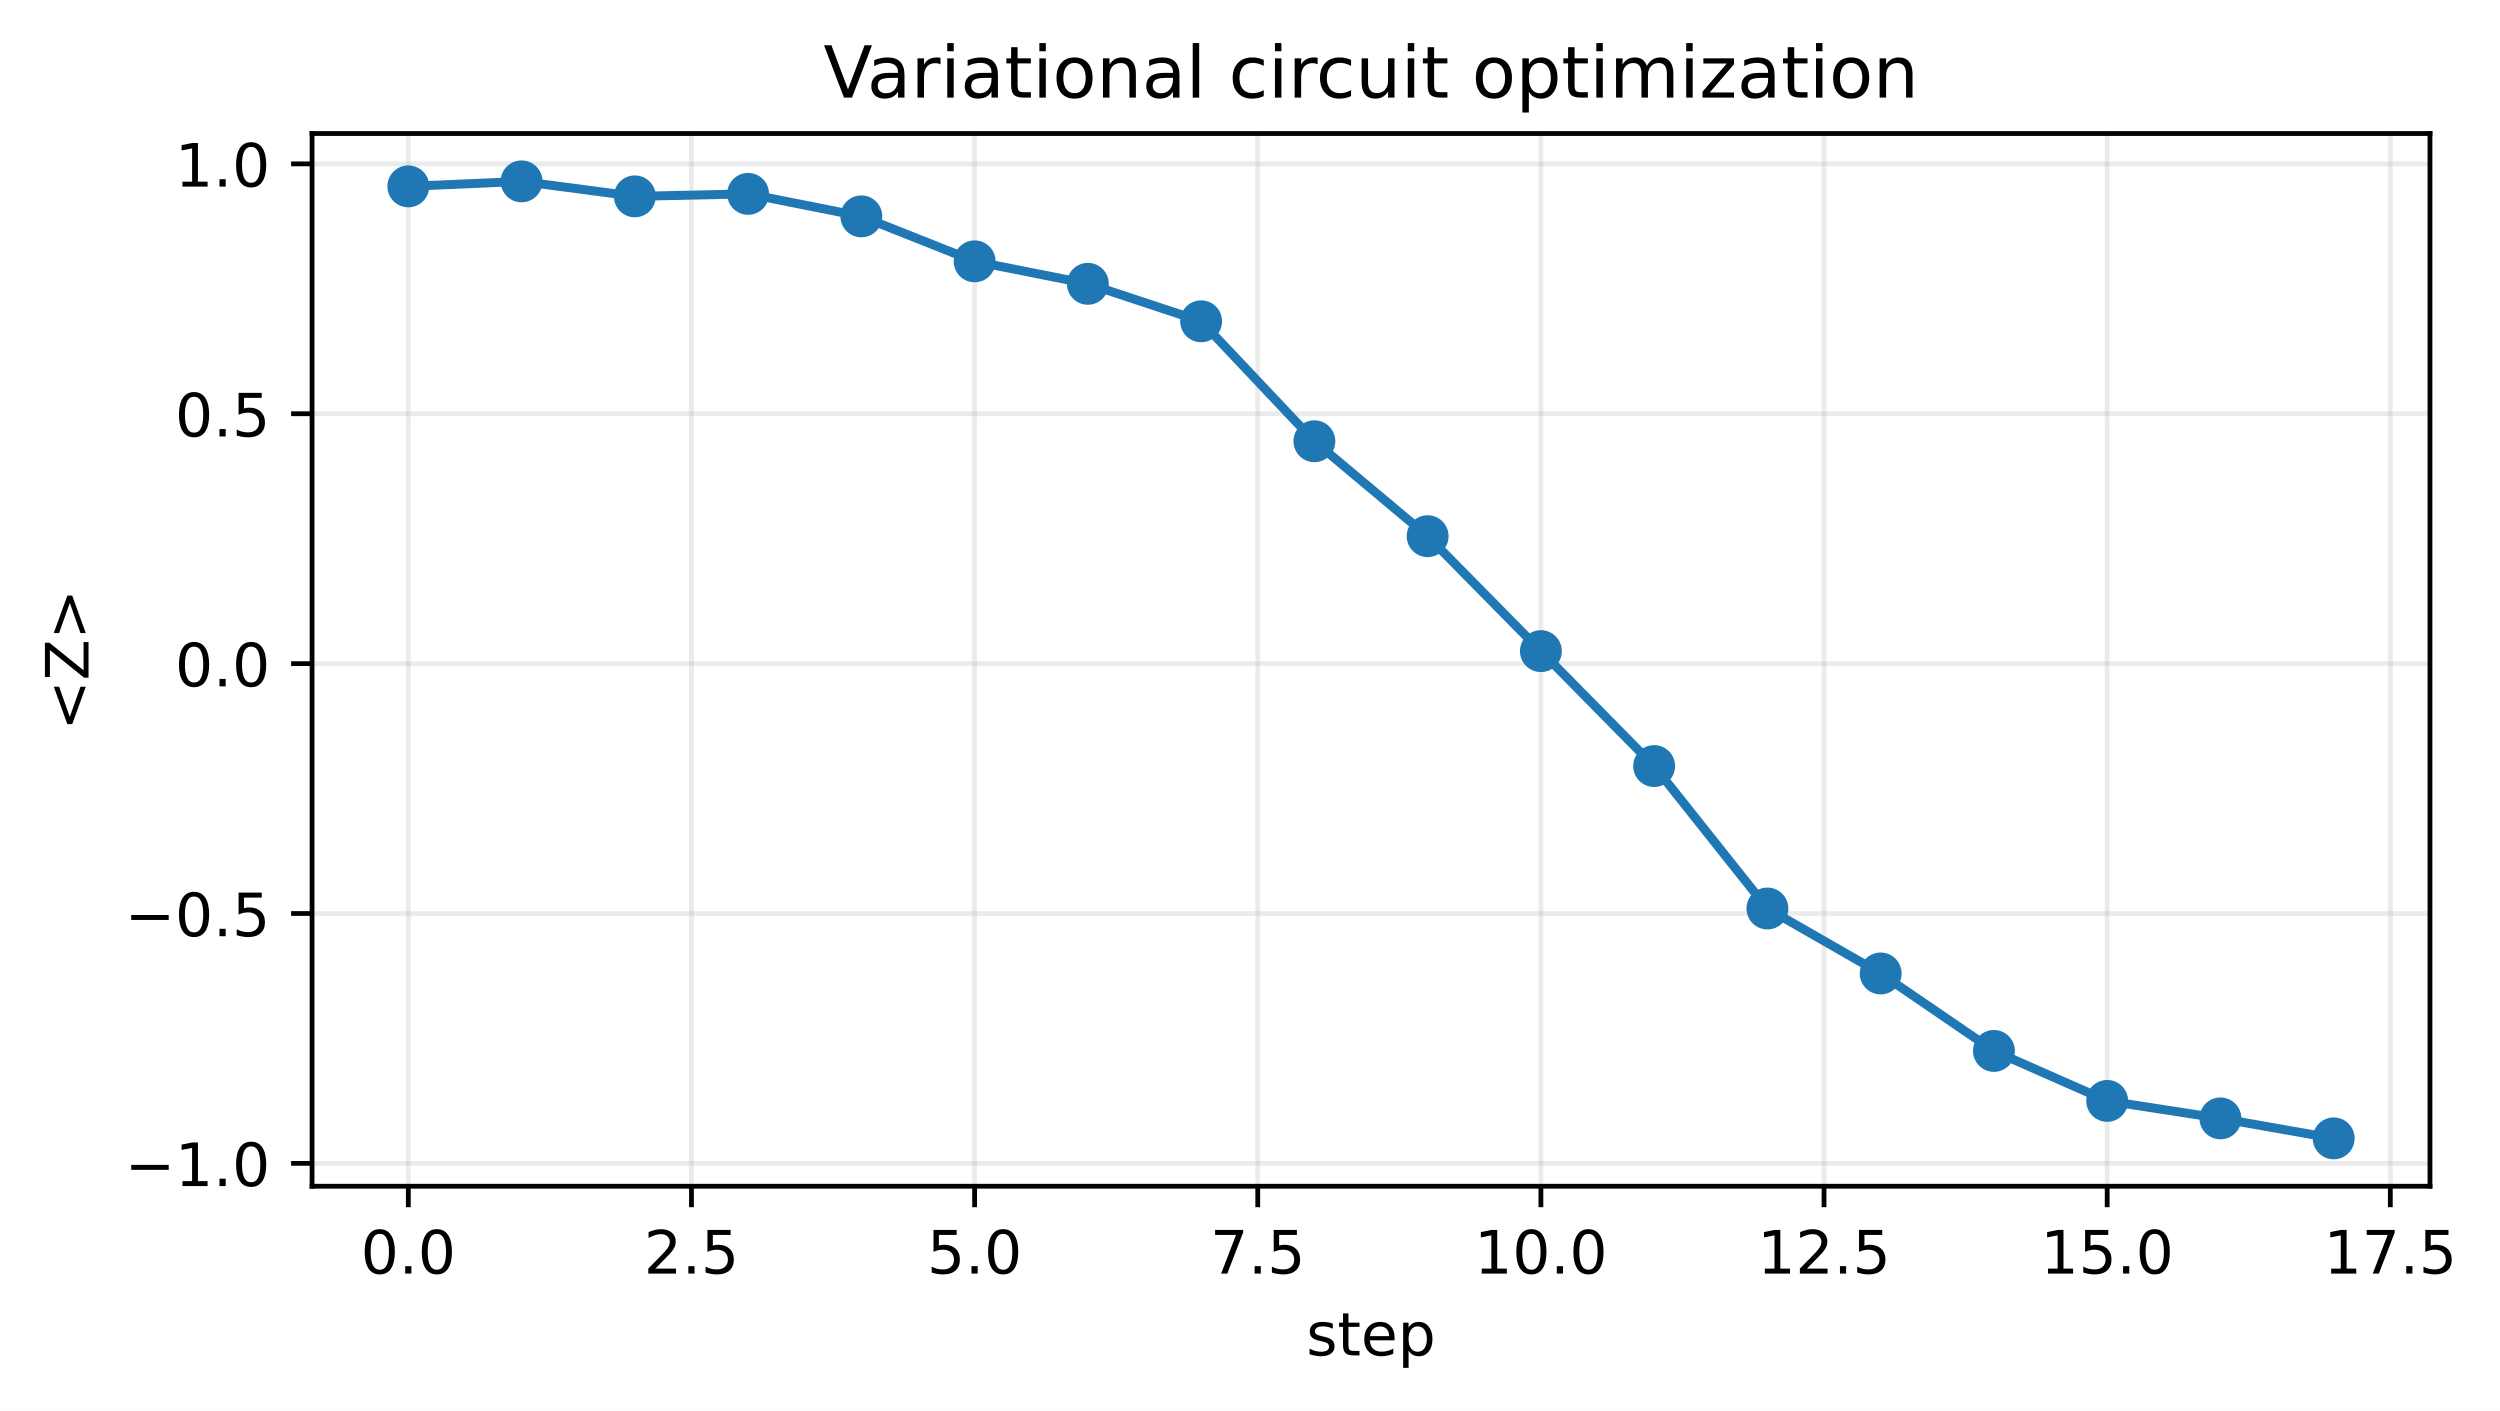
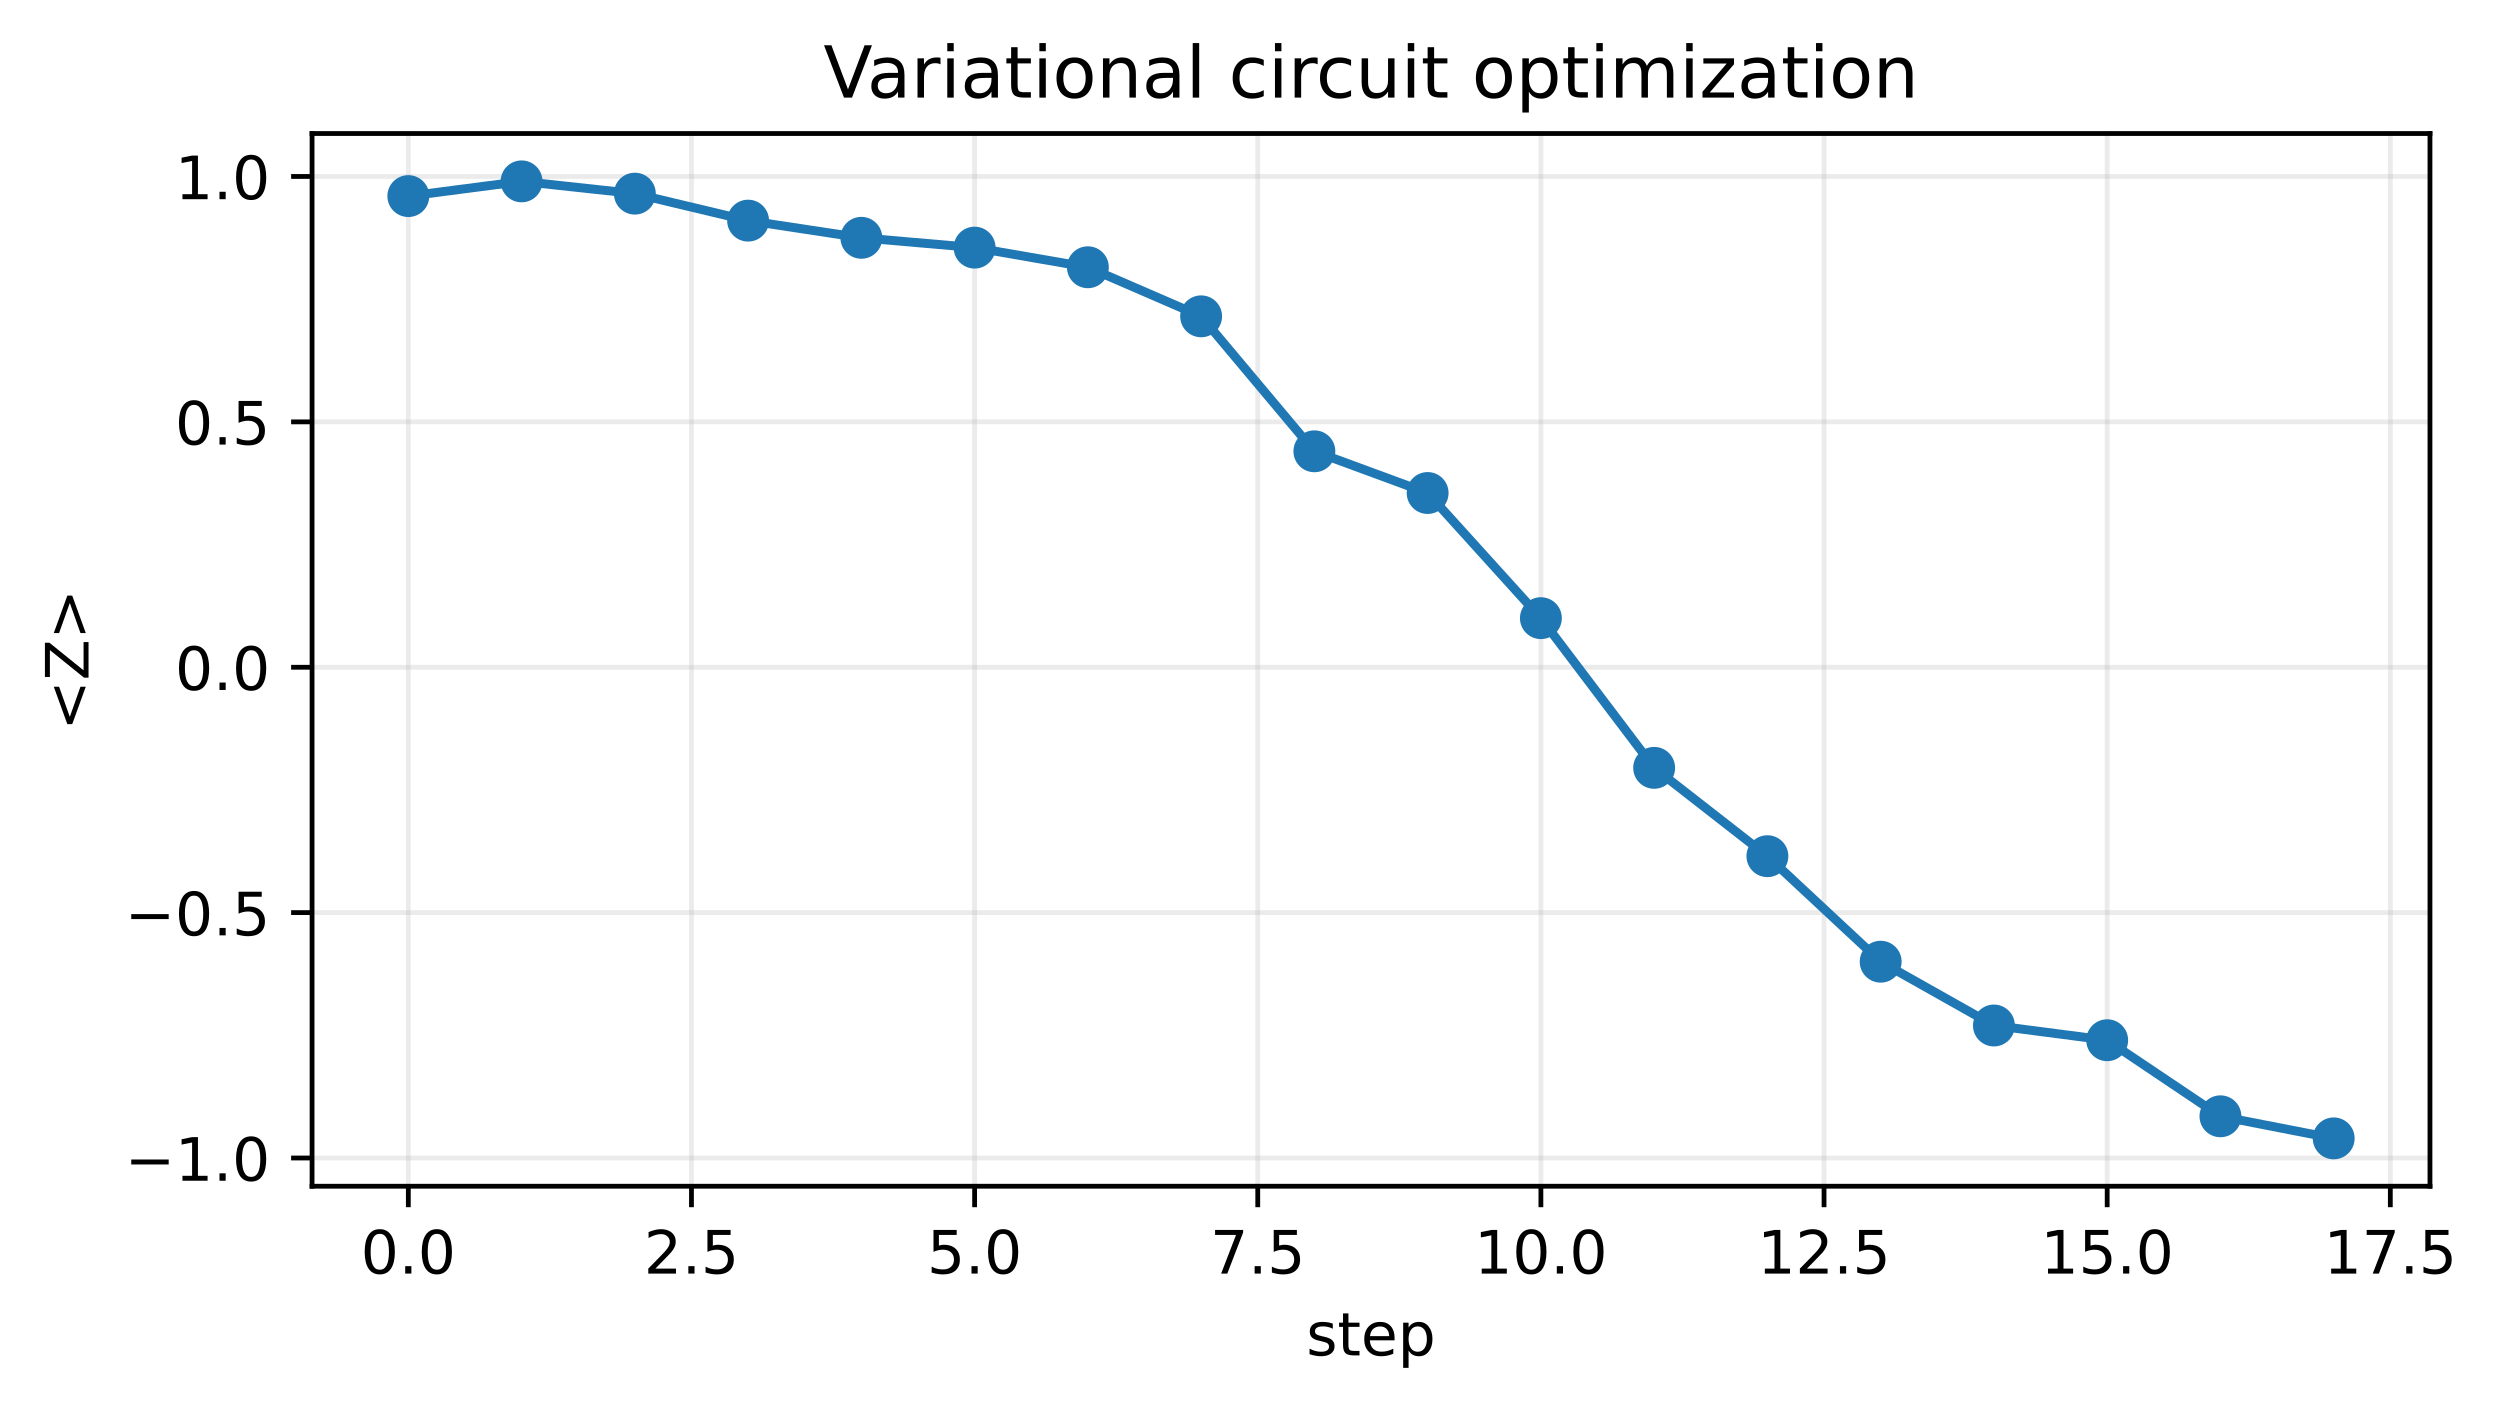
<svg xmlns="http://www.w3.org/2000/svg" xmlns:xlink="http://www.w3.org/1999/xlink" width="417.874pt" height="235.834pt" viewBox="0 0 417.874 235.834" version="1.1">
  <defs>
    <style type="text/css">*{stroke-linejoin: round; stroke-linecap: butt}</style>
  </defs>
  <g id="figure_1">
    <g id="patch_1">
      <path d="M 0 235.834  L 417.874 235.834  L 417.874 0  L 0 0  z " style="fill: #ffffff" />
    </g>
    <g id="axes_1">
      <g id="patch_2">
        <path d="M 52.161 198.278  L 406.167 198.278  L 406.167 22.318  L 52.161 22.318  z " style="fill: #ffffff" />
      </g>
      <g id="matplotlib.axis_1">
        <g id="xtick_1">
          <g id="line2d_1">
-             <path d="M 68.252 198.278  L 68.252 22.318  " clip-path="url(#pc09b38b751)" style="fill: none; stroke: #b0b0b0; stroke-opacity: 0.25; stroke-width: 0.8; stroke-linecap: square" />
+             <path d="M 68.252 198.278  L 68.252 22.318  " clip-path="url(#pf1a55bbbc4)" style="fill: none; stroke: #b0b0b0; stroke-opacity: 0.25; stroke-width: 0.8; stroke-linecap: square" />
          </g>
          <g id="line2d_2">
            <defs>
-               <path id="m94515fac74" d="M 0 0  L 0 3.5  " style="stroke: #000000; stroke-width: 0.8" />
+               <path id="m10787cbc1e" d="M 0 0  L 0 3.5  " style="stroke: #000000; stroke-width: 0.8" />
            </defs>
            <g>
-               <use xlink:href="#m94515fac74" x="68.252" y="198.278" style="stroke: #000000; stroke-width: 0.8" />
+               <use xlink:href="#m10787cbc1e" x="68.252" y="198.278" style="stroke: #000000; stroke-width: 0.8" />
            </g>
          </g>
          <g id="text_1">
            <g transform="translate(60.30057 212.8766) scale(0.1 -0.1)">
              <defs>
                <path id="DejaVuSans-30" d="M 2034 4250  Q 1547 4250 1301 3770  Q 1056 3291 1056 2328  Q 1056 1369 1301 889  Q 1547 409 2034 409  Q 2525 409 2770 889  Q 3016 1369 3016 2328  Q 3016 3291 2770 3770  Q 2525 4250 2034 4250  z M 2034 4750  Q 2819 4750 3233 4129  Q 3647 3509 3647 2328  Q 3647 1150 3233 529  Q 2819 -91 2034 -91  Q 1250 -91 836 529  Q 422 1150 422 2328  Q 422 3509 836 4129  Q 1250 4750 2034 4750  z " transform="scale(0.015625)" />
                <path id="DejaVuSans-2e" d="M 684 794  L 1344 794  L 1344 0  L 684 0  L 684 794  z " transform="scale(0.015625)" />
              </defs>
              <use xlink:href="#DejaVuSans-30" />
              <use xlink:href="#DejaVuSans-2e" transform="translate(63.62305 0)" />
              <use xlink:href="#DejaVuSans-30" transform="translate(95.41016 0)" />
            </g>
          </g>
        </g>
        <g id="xtick_2">
          <g id="line2d_3">
-             <path d="M 115.579 198.278  L 115.579 22.318  " clip-path="url(#pc09b38b751)" style="fill: none; stroke: #b0b0b0; stroke-opacity: 0.25; stroke-width: 0.8; stroke-linecap: square" />
+             <path d="M 115.579 198.278  L 115.579 22.318  " clip-path="url(#pf1a55bbbc4)" style="fill: none; stroke: #b0b0b0; stroke-opacity: 0.25; stroke-width: 0.8; stroke-linecap: square" />
          </g>
          <g id="line2d_4">
            <g>
-               <use xlink:href="#m94515fac74" x="115.579" y="198.278" style="stroke: #000000; stroke-width: 0.8" />
+               <use xlink:href="#m10787cbc1e" x="115.579" y="198.278" style="stroke: #000000; stroke-width: 0.8" />
            </g>
          </g>
          <g id="text_2">
            <g transform="translate(107.6276 212.8766) scale(0.1 -0.1)">
              <defs>
                <path id="DejaVuSans-32" d="M 1228 531  L 3431 531  L 3431 0  L 469 0  L 469 531  Q 828 903 1448 1529  Q 2069 2156 2228 2338  Q 2531 2678 2651 2914  Q 2772 3150 2772 3378  Q 2772 3750 2511 3984  Q 2250 4219 1831 4219  Q 1534 4219 1204 4116  Q 875 4013 500 3803  L 500 4441  Q 881 4594 1212 4672  Q 1544 4750 1819 4750  Q 2544 4750 2975 4387  Q 3406 4025 3406 3419  Q 3406 3131 3298 2873  Q 3191 2616 2906 2266  Q 2828 2175 2409 1742  Q 1991 1309 1228 531  z " transform="scale(0.015625)" />
                <path id="DejaVuSans-35" d="M 691 4666  L 3169 4666  L 3169 4134  L 1269 4134  L 1269 2991  Q 1406 3038 1543 3061  Q 1681 3084 1819 3084  Q 2600 3084 3056 2656  Q 3513 2228 3513 1497  Q 3513 744 3044 326  Q 2575 -91 1722 -91  Q 1428 -91 1123 -41  Q 819 9 494 109  L 494 744  Q 775 591 1075 516  Q 1375 441 1709 441  Q 2250 441 2565 725  Q 2881 1009 2881 1497  Q 2881 1984 2565 2268  Q 2250 2553 1709 2553  Q 1456 2553 1204 2497  Q 953 2441 691 2322  L 691 4666  z " transform="scale(0.015625)" />
              </defs>
              <use xlink:href="#DejaVuSans-32" />
              <use xlink:href="#DejaVuSans-2e" transform="translate(63.62305 0)" />
              <use xlink:href="#DejaVuSans-35" transform="translate(95.41016 0)" />
            </g>
          </g>
        </g>
        <g id="xtick_3">
          <g id="line2d_5">
-             <path d="M 162.906 198.278  L 162.906 22.318  " clip-path="url(#pc09b38b751)" style="fill: none; stroke: #b0b0b0; stroke-opacity: 0.25; stroke-width: 0.8; stroke-linecap: square" />
+             <path d="M 162.906 198.278  L 162.906 22.318  " clip-path="url(#pf1a55bbbc4)" style="fill: none; stroke: #b0b0b0; stroke-opacity: 0.25; stroke-width: 0.8; stroke-linecap: square" />
          </g>
          <g id="line2d_6">
            <g>
-               <use xlink:href="#m94515fac74" x="162.906" y="198.278" style="stroke: #000000; stroke-width: 0.8" />
+               <use xlink:href="#m10787cbc1e" x="162.906" y="198.278" style="stroke: #000000; stroke-width: 0.8" />
            </g>
          </g>
          <g id="text_3">
            <g transform="translate(154.9547 212.8766) scale(0.1 -0.1)">
              <use xlink:href="#DejaVuSans-35" />
              <use xlink:href="#DejaVuSans-2e" transform="translate(63.62305 0)" />
              <use xlink:href="#DejaVuSans-30" transform="translate(95.41016 0)" />
            </g>
          </g>
        </g>
        <g id="xtick_4">
          <g id="line2d_7">
-             <path d="M 210.233 198.278  L 210.233 22.318  " clip-path="url(#pc09b38b751)" style="fill: none; stroke: #b0b0b0; stroke-opacity: 0.25; stroke-width: 0.8; stroke-linecap: square" />
+             <path d="M 210.233 198.278  L 210.233 22.318  " clip-path="url(#pf1a55bbbc4)" style="fill: none; stroke: #b0b0b0; stroke-opacity: 0.25; stroke-width: 0.8; stroke-linecap: square" />
          </g>
          <g id="line2d_8">
            <g>
-               <use xlink:href="#m94515fac74" x="210.233" y="198.278" style="stroke: #000000; stroke-width: 0.8" />
+               <use xlink:href="#m10787cbc1e" x="210.233" y="198.278" style="stroke: #000000; stroke-width: 0.8" />
            </g>
          </g>
          <g id="text_4">
            <g transform="translate(202.2817 212.8766) scale(0.1 -0.1)">
              <defs>
                <path id="DejaVuSans-37" d="M 525 4666  L 3525 4666  L 3525 4397  L 1831 0  L 1172 0  L 2766 4134  L 525 4134  L 525 4666  z " transform="scale(0.015625)" />
              </defs>
              <use xlink:href="#DejaVuSans-37" />
              <use xlink:href="#DejaVuSans-2e" transform="translate(63.62305 0)" />
              <use xlink:href="#DejaVuSans-35" transform="translate(95.41016 0)" />
            </g>
          </g>
        </g>
        <g id="xtick_5">
          <g id="line2d_9">
-             <path d="M 257.56 198.278  L 257.56 22.318  " clip-path="url(#pc09b38b751)" style="fill: none; stroke: #b0b0b0; stroke-opacity: 0.25; stroke-width: 0.8; stroke-linecap: square" />
+             <path d="M 257.56 198.278  L 257.56 22.318  " clip-path="url(#pf1a55bbbc4)" style="fill: none; stroke: #b0b0b0; stroke-opacity: 0.25; stroke-width: 0.8; stroke-linecap: square" />
          </g>
          <g id="line2d_10">
            <g>
-               <use xlink:href="#m94515fac74" x="257.56" y="198.278" style="stroke: #000000; stroke-width: 0.8" />
+               <use xlink:href="#m10787cbc1e" x="257.56" y="198.278" style="stroke: #000000; stroke-width: 0.8" />
            </g>
          </g>
          <g id="text_5">
            <g transform="translate(246.4275 212.8766) scale(0.1 -0.1)">
              <defs>
                <path id="DejaVuSans-31" d="M 794 531  L 1825 531  L 1825 4091  L 703 3866  L 703 4441  L 1819 4666  L 2450 4666  L 2450 531  L 3481 531  L 3481 0  L 794 0  L 794 531  z " transform="scale(0.015625)" />
              </defs>
              <use xlink:href="#DejaVuSans-31" />
              <use xlink:href="#DejaVuSans-30" transform="translate(63.62305 0)" />
              <use xlink:href="#DejaVuSans-2e" transform="translate(127.2461 0)" />
              <use xlink:href="#DejaVuSans-30" transform="translate(159.0332 0)" />
            </g>
          </g>
        </g>
        <g id="xtick_6">
          <g id="line2d_11">
-             <path d="M 304.887 198.278  L 304.887 22.318  " clip-path="url(#pc09b38b751)" style="fill: none; stroke: #b0b0b0; stroke-opacity: 0.25; stroke-width: 0.8; stroke-linecap: square" />
+             <path d="M 304.887 198.278  L 304.887 22.318  " clip-path="url(#pf1a55bbbc4)" style="fill: none; stroke: #b0b0b0; stroke-opacity: 0.25; stroke-width: 0.8; stroke-linecap: square" />
          </g>
          <g id="line2d_12">
            <g>
-               <use xlink:href="#m94515fac74" x="304.887" y="198.278" style="stroke: #000000; stroke-width: 0.8" />
+               <use xlink:href="#m10787cbc1e" x="304.887" y="198.278" style="stroke: #000000; stroke-width: 0.8" />
            </g>
          </g>
          <g id="text_6">
            <g transform="translate(293.7546 212.8766) scale(0.1 -0.1)">
              <use xlink:href="#DejaVuSans-31" />
              <use xlink:href="#DejaVuSans-32" transform="translate(63.62305 0)" />
              <use xlink:href="#DejaVuSans-2e" transform="translate(127.2461 0)" />
              <use xlink:href="#DejaVuSans-35" transform="translate(159.0332 0)" />
            </g>
          </g>
        </g>
        <g id="xtick_7">
          <g id="line2d_13">
-             <path d="M 352.214 198.278  L 352.214 22.318  " clip-path="url(#pc09b38b751)" style="fill: none; stroke: #b0b0b0; stroke-opacity: 0.25; stroke-width: 0.8; stroke-linecap: square" />
+             <path d="M 352.214 198.278  L 352.214 22.318  " clip-path="url(#pf1a55bbbc4)" style="fill: none; stroke: #b0b0b0; stroke-opacity: 0.25; stroke-width: 0.8; stroke-linecap: square" />
          </g>
          <g id="line2d_14">
            <g>
-               <use xlink:href="#m94515fac74" x="352.214" y="198.278" style="stroke: #000000; stroke-width: 0.8" />
+               <use xlink:href="#m10787cbc1e" x="352.214" y="198.278" style="stroke: #000000; stroke-width: 0.8" />
            </g>
          </g>
          <g id="text_7">
            <g transform="translate(341.0816 212.8766) scale(0.1 -0.1)">
              <use xlink:href="#DejaVuSans-31" />
              <use xlink:href="#DejaVuSans-35" transform="translate(63.62305 0)" />
              <use xlink:href="#DejaVuSans-2e" transform="translate(127.2461 0)" />
              <use xlink:href="#DejaVuSans-30" transform="translate(159.0332 0)" />
            </g>
          </g>
        </g>
        <g id="xtick_8">
          <g id="line2d_15">
-             <path d="M 399.541 198.278  L 399.541 22.318  " clip-path="url(#pc09b38b751)" style="fill: none; stroke: #b0b0b0; stroke-opacity: 0.25; stroke-width: 0.8; stroke-linecap: square" />
+             <path d="M 399.541 198.278  L 399.541 22.318  " clip-path="url(#pf1a55bbbc4)" style="fill: none; stroke: #b0b0b0; stroke-opacity: 0.25; stroke-width: 0.8; stroke-linecap: square" />
          </g>
          <g id="line2d_16">
            <g>
-               <use xlink:href="#m94515fac74" x="399.541" y="198.278" style="stroke: #000000; stroke-width: 0.8" />
+               <use xlink:href="#m10787cbc1e" x="399.541" y="198.278" style="stroke: #000000; stroke-width: 0.8" />
            </g>
          </g>
          <g id="text_8">
            <g transform="translate(388.4086 212.8766) scale(0.1 -0.1)">
              <use xlink:href="#DejaVuSans-31" />
              <use xlink:href="#DejaVuSans-37" transform="translate(63.62305 0)" />
              <use xlink:href="#DejaVuSans-2e" transform="translate(127.2461 0)" />
              <use xlink:href="#DejaVuSans-35" transform="translate(159.0332 0)" />
            </g>
          </g>
        </g>
        <g id="text_9">
          <g transform="translate(218.3485 226.5547) scale(0.1 -0.1)">
            <defs>
              <path id="DejaVuSans-73" d="M 2834 3397  L 2834 2853  Q 2591 2978 2328 3040  Q 2066 3103 1784 3103  Q 1356 3103 1142 2972  Q 928 2841 928 2578  Q 928 2378 1081 2264  Q 1234 2150 1697 2047  L 1894 2003  Q 2506 1872 2764 1633  Q 3022 1394 3022 966  Q 3022 478 2636 193  Q 2250 -91 1575 -91  Q 1294 -91 989 -36  Q 684 19 347 128  L 347 722  Q 666 556 975 473  Q 1284 391 1588 391  Q 1994 391 2212 530  Q 2431 669 2431 922  Q 2431 1156 2273 1281  Q 2116 1406 1581 1522  L 1381 1569  Q 847 1681 609 1914  Q 372 2147 372 2553  Q 372 3047 722 3315  Q 1072 3584 1716 3584  Q 2034 3584 2315 3537  Q 2597 3491 2834 3397  z " transform="scale(0.015625)" />
              <path id="DejaVuSans-74" d="M 1172 4494  L 1172 3500  L 2356 3500  L 2356 3053  L 1172 3053  L 1172 1153  Q 1172 725 1289 603  Q 1406 481 1766 481  L 2356 481  L 2356 0  L 1766 0  Q 1100 0 847 248  Q 594 497 594 1153  L 594 3053  L 172 3053  L 172 3500  L 594 3500  L 594 4494  L 1172 4494  z " transform="scale(0.015625)" />
              <path id="DejaVuSans-65" d="M 3597 1894  L 3597 1613  L 953 1613  Q 991 1019 1311 708  Q 1631 397 2203 397  Q 2534 397 2845 478  Q 3156 559 3463 722  L 3463 178  Q 3153 47 2828 -22  Q 2503 -91 2169 -91  Q 1331 -91 842 396  Q 353 884 353 1716  Q 353 2575 817 3079  Q 1281 3584 2069 3584  Q 2775 3584 3186 3129  Q 3597 2675 3597 1894  z M 3022 2063  Q 3016 2534 2758 2815  Q 2500 3097 2075 3097  Q 1594 3097 1305 2825  Q 1016 2553 972 2059  L 3022 2063  z " transform="scale(0.015625)" />
              <path id="DejaVuSans-70" d="M 1159 525  L 1159 -1331  L 581 -1331  L 581 3500  L 1159 3500  L 1159 2969  Q 1341 3281 1617 3432  Q 1894 3584 2278 3584  Q 2916 3584 3314 3078  Q 3713 2572 3713 1747  Q 3713 922 3314 415  Q 2916 -91 2278 -91  Q 1894 -91 1617 61  Q 1341 213 1159 525  z M 3116 1747  Q 3116 2381 2855 2742  Q 2594 3103 2138 3103  Q 1681 3103 1420 2742  Q 1159 2381 1159 1747  Q 1159 1113 1420 752  Q 1681 391 2138 391  Q 2594 391 2855 752  Q 3116 1113 3116 1747  z " transform="scale(0.015625)" />
            </defs>
            <use xlink:href="#DejaVuSans-73" />
            <use xlink:href="#DejaVuSans-74" transform="translate(52.09961 0)" />
            <use xlink:href="#DejaVuSans-65" transform="translate(91.30859 0)" />
            <use xlink:href="#DejaVuSans-70" transform="translate(152.832 0)" />
          </g>
        </g>
      </g>
      <g id="matplotlib.axis_2">
        <g id="ytick_1">
          <g id="line2d_17">
-             <path d="M 52.161 194.457  L 406.167 194.457  " clip-path="url(#pc09b38b751)" style="fill: none; stroke: #b0b0b0; stroke-opacity: 0.25; stroke-width: 0.8; stroke-linecap: square" />
+             <path d="M 52.161 193.561  L 406.167 193.561  " clip-path="url(#pf1a55bbbc4)" style="fill: none; stroke: #b0b0b0; stroke-opacity: 0.25; stroke-width: 0.8; stroke-linecap: square" />
          </g>
          <g id="line2d_18">
            <defs>
-               <path id="mfd69ddcd2f" d="M 0 0  L -3.5 0  " style="stroke: #000000; stroke-width: 0.8" />
+               <path id="m844afd011c" d="M 0 0  L -3.5 0  " style="stroke: #000000; stroke-width: 0.8" />
            </defs>
            <g>
-               <use xlink:href="#mfd69ddcd2f" x="52.161" y="194.457" style="stroke: #000000; stroke-width: 0.8" />
+               <use xlink:href="#m844afd011c" x="52.161" y="193.561" style="stroke: #000000; stroke-width: 0.8" />
            </g>
          </g>
          <g id="text_10">
-             <g transform="translate(20.87813 198.2558) scale(0.1 -0.1)">
+             <g transform="translate(20.87813 197.3605) scale(0.1 -0.1)">
              <defs>
                <path id="DejaVuSans-2212" d="M 678 2272  L 4684 2272  L 4684 1741  L 678 1741  L 678 2272  z " transform="scale(0.015625)" />
              </defs>
              <use xlink:href="#DejaVuSans-2212" />
              <use xlink:href="#DejaVuSans-31" transform="translate(83.78906 0)" />
              <use xlink:href="#DejaVuSans-2e" transform="translate(147.4121 0)" />
              <use xlink:href="#DejaVuSans-30" transform="translate(179.1992 0)" />
            </g>
          </g>
        </g>
        <g id="ytick_2">
          <g id="line2d_19">
-             <path d="M 52.161 152.691  L 406.167 152.691  " clip-path="url(#pc09b38b751)" style="fill: none; stroke: #b0b0b0; stroke-opacity: 0.25; stroke-width: 0.8; stroke-linecap: square" />
+             <path d="M 52.161 152.545  L 406.167 152.545  " clip-path="url(#pf1a55bbbc4)" style="fill: none; stroke: #b0b0b0; stroke-opacity: 0.25; stroke-width: 0.8; stroke-linecap: square" />
          </g>
          <g id="line2d_20">
            <g>
-               <use xlink:href="#mfd69ddcd2f" x="52.161" y="152.691" style="stroke: #000000; stroke-width: 0.8" />
+               <use xlink:href="#m844afd011c" x="52.161" y="152.545" style="stroke: #000000; stroke-width: 0.8" />
            </g>
          </g>
          <g id="text_11">
-             <g transform="translate(20.87813 156.4898) scale(0.1 -0.1)">
+             <g transform="translate(20.87813 156.3442) scale(0.1 -0.1)">
              <use xlink:href="#DejaVuSans-2212" />
              <use xlink:href="#DejaVuSans-30" transform="translate(83.78906 0)" />
              <use xlink:href="#DejaVuSans-2e" transform="translate(147.4121 0)" />
              <use xlink:href="#DejaVuSans-35" transform="translate(179.1992 0)" />
            </g>
          </g>
        </g>
        <g id="ytick_3">
          <g id="line2d_21">
-             <path d="M 52.161 110.925  L 406.167 110.925  " clip-path="url(#pc09b38b751)" style="fill: none; stroke: #b0b0b0; stroke-opacity: 0.25; stroke-width: 0.8; stroke-linecap: square" />
+             <path d="M 52.161 111.529  L 406.167 111.529  " clip-path="url(#pf1a55bbbc4)" style="fill: none; stroke: #b0b0b0; stroke-opacity: 0.25; stroke-width: 0.8; stroke-linecap: square" />
          </g>
          <g id="line2d_22">
            <g>
-               <use xlink:href="#mfd69ddcd2f" x="52.161" y="110.925" style="stroke: #000000; stroke-width: 0.8" />
+               <use xlink:href="#m844afd011c" x="52.161" y="111.529" style="stroke: #000000; stroke-width: 0.8" />
            </g>
          </g>
          <g id="text_12">
-             <g transform="translate(29.25781 114.7238) scale(0.1 -0.1)">
+             <g transform="translate(29.25781 115.3278) scale(0.1 -0.1)">
              <use xlink:href="#DejaVuSans-30" />
              <use xlink:href="#DejaVuSans-2e" transform="translate(63.62305 0)" />
              <use xlink:href="#DejaVuSans-30" transform="translate(95.41016 0)" />
            </g>
          </g>
        </g>
        <g id="ytick_4">
          <g id="line2d_23">
-             <path d="M 52.161 69.159  L 406.167 69.159  " clip-path="url(#pc09b38b751)" style="fill: none; stroke: #b0b0b0; stroke-opacity: 0.25; stroke-width: 0.8; stroke-linecap: square" />
+             <path d="M 52.161 70.512  L 406.167 70.512  " clip-path="url(#pf1a55bbbc4)" style="fill: none; stroke: #b0b0b0; stroke-opacity: 0.25; stroke-width: 0.8; stroke-linecap: square" />
          </g>
          <g id="line2d_24">
            <g>
-               <use xlink:href="#mfd69ddcd2f" x="52.161" y="69.159" style="stroke: #000000; stroke-width: 0.8" />
+               <use xlink:href="#m844afd011c" x="52.161" y="70.512" style="stroke: #000000; stroke-width: 0.8" />
            </g>
          </g>
          <g id="text_13">
-             <g transform="translate(29.25781 72.95787) scale(0.1 -0.1)">
+             <g transform="translate(29.25781 74.31152) scale(0.1 -0.1)">
              <use xlink:href="#DejaVuSans-30" />
              <use xlink:href="#DejaVuSans-2e" transform="translate(63.62305 0)" />
              <use xlink:href="#DejaVuSans-35" transform="translate(95.41016 0)" />
            </g>
          </g>
        </g>
        <g id="ytick_5">
          <g id="line2d_25">
-             <path d="M 52.161 27.393  L 406.167 27.393  " clip-path="url(#pc09b38b751)" style="fill: none; stroke: #b0b0b0; stroke-opacity: 0.25; stroke-width: 0.8; stroke-linecap: square" />
+             <path d="M 52.161 29.496  L 406.167 29.496  " clip-path="url(#pf1a55bbbc4)" style="fill: none; stroke: #b0b0b0; stroke-opacity: 0.25; stroke-width: 0.8; stroke-linecap: square" />
          </g>
          <g id="line2d_26">
            <g>
-               <use xlink:href="#mfd69ddcd2f" x="52.161" y="27.393" style="stroke: #000000; stroke-width: 0.8" />
+               <use xlink:href="#m844afd011c" x="52.161" y="29.496" style="stroke: #000000; stroke-width: 0.8" />
            </g>
          </g>
          <g id="text_14">
-             <g transform="translate(29.25781 31.19191) scale(0.1 -0.1)">
+             <g transform="translate(29.25781 33.2952) scale(0.1 -0.1)">
              <use xlink:href="#DejaVuSans-31" />
              <use xlink:href="#DejaVuSans-2e" transform="translate(63.62305 0)" />
              <use xlink:href="#DejaVuSans-30" transform="translate(95.41016 0)" />
            </g>
          </g>
        </g>
        <g id="text_15">
          <g transform="translate(14.79844 122.1028) rotate(-90) scale(0.1 -0.1)">
            <defs>
              <path id="DejaVuSans-3c" d="M 4684 3150  L 1459 2003  L 4684 863  L 4684 294  L 678 1747  L 678 2266  L 4684 3719  L 4684 3150  z " transform="scale(0.015625)" />
              <path id="DejaVuSans-5a" d="M 359 4666  L 4025 4666  L 4025 4184  L 1075 531  L 4097 531  L 4097 0  L 288 0  L 288 481  L 3238 4134  L 359 4134  L 359 4666  z " transform="scale(0.015625)" />
              <path id="DejaVuSans-3e" d="M 678 3150  L 678 3719  L 4684 2266  L 4684 1747  L 678 294  L 678 863  L 3897 2003  L 678 3150  z " transform="scale(0.015625)" />
            </defs>
            <use xlink:href="#DejaVuSans-3c" />
            <use xlink:href="#DejaVuSans-5a" transform="translate(83.78906 0)" />
            <use xlink:href="#DejaVuSans-3e" transform="translate(152.2949 0)" />
          </g>
        </g>
      </g>
      <g id="line2d_27">
-         <path d="M 68.252 31.152  L 87.183 30.316  L 106.114 32.822  L 125.045 32.405  L 143.975 36.164  L 162.906 43.681  L 181.837 47.44  L 200.768 53.705  L 219.699 73.753  L 238.63 89.624  L 257.56 108.836  L 276.491 128.049  L 295.422 151.855  L 314.353 162.714  L 333.284 175.662  L 352.214 184.015  L 371.145 186.939  L 390.076 190.28  " clip-path="url(#pc09b38b751)" style="fill: none; stroke: #1f77b4; stroke-width: 1.5; stroke-linecap: square" />
+         <path d="M 68.252 32.777  L 87.183 30.316  L 106.114 32.367  L 125.045 36.879  L 143.975 39.75  L 162.906 41.391  L 181.837 44.672  L 200.768 52.875  L 219.699 75.434  L 238.63 82.407  L 257.56 103.325  L 276.491 128.345  L 295.422 143.111  L 314.353 160.748  L 333.284 171.412  L 352.214 173.873  L 371.145 186.588  L 390.076 190.28  " clip-path="url(#pf1a55bbbc4)" style="fill: none; stroke: #1f77b4; stroke-width: 1.5; stroke-linecap: square" />
        <defs>
-           <path id="m9ab5760633" d="M 0 3  C 0.796 3 1.559 2.684 2.121 2.121  C 2.684 1.559 3 0.796 3 0  C 3 -0.796 2.684 -1.559 2.121 -2.121  C 1.559 -2.684 0.796 -3 0 -3  C -0.796 -3 -1.559 -2.684 -2.121 -2.121  C -2.684 -1.559 -3 -0.796 -3 0  C -3 0.796 -2.684 1.559 -2.121 2.121  C -1.559 2.684 -0.796 3 0 3  z " style="stroke: #1f77b4" />
+           <path id="m61251afdd3" d="M 0 3  C 0.796 3 1.559 2.684 2.121 2.121  C 2.684 1.559 3 0.796 3 0  C 3 -0.796 2.684 -1.559 2.121 -2.121  C 1.559 -2.684 0.796 -3 0 -3  C -0.796 -3 -1.559 -2.684 -2.121 -2.121  C -2.684 -1.559 -3 -0.796 -3 0  C -3 0.796 -2.684 1.559 -2.121 2.121  C -1.559 2.684 -0.796 3 0 3  z " style="stroke: #1f77b4" />
        </defs>
-         <g clip-path="url(#pc09b38b751)">
-           <use xlink:href="#m9ab5760633" x="68.252" y="31.152" style="fill: #1f77b4; stroke: #1f77b4" />
-           <use xlink:href="#m9ab5760633" x="87.183" y="30.316" style="fill: #1f77b4; stroke: #1f77b4" />
-           <use xlink:href="#m9ab5760633" x="106.114" y="32.822" style="fill: #1f77b4; stroke: #1f77b4" />
-           <use xlink:href="#m9ab5760633" x="125.045" y="32.405" style="fill: #1f77b4; stroke: #1f77b4" />
-           <use xlink:href="#m9ab5760633" x="143.975" y="36.164" style="fill: #1f77b4; stroke: #1f77b4" />
-           <use xlink:href="#m9ab5760633" x="162.906" y="43.681" style="fill: #1f77b4; stroke: #1f77b4" />
-           <use xlink:href="#m9ab5760633" x="181.837" y="47.44" style="fill: #1f77b4; stroke: #1f77b4" />
-           <use xlink:href="#m9ab5760633" x="200.768" y="53.705" style="fill: #1f77b4; stroke: #1f77b4" />
-           <use xlink:href="#m9ab5760633" x="219.699" y="73.753" style="fill: #1f77b4; stroke: #1f77b4" />
-           <use xlink:href="#m9ab5760633" x="238.63" y="89.624" style="fill: #1f77b4; stroke: #1f77b4" />
-           <use xlink:href="#m9ab5760633" x="257.56" y="108.836" style="fill: #1f77b4; stroke: #1f77b4" />
-           <use xlink:href="#m9ab5760633" x="276.491" y="128.049" style="fill: #1f77b4; stroke: #1f77b4" />
-           <use xlink:href="#m9ab5760633" x="295.422" y="151.855" style="fill: #1f77b4; stroke: #1f77b4" />
-           <use xlink:href="#m9ab5760633" x="314.353" y="162.714" style="fill: #1f77b4; stroke: #1f77b4" />
-           <use xlink:href="#m9ab5760633" x="333.284" y="175.662" style="fill: #1f77b4; stroke: #1f77b4" />
-           <use xlink:href="#m9ab5760633" x="352.214" y="184.015" style="fill: #1f77b4; stroke: #1f77b4" />
-           <use xlink:href="#m9ab5760633" x="371.145" y="186.939" style="fill: #1f77b4; stroke: #1f77b4" />
-           <use xlink:href="#m9ab5760633" x="390.076" y="190.28" style="fill: #1f77b4; stroke: #1f77b4" />
+         <g clip-path="url(#pf1a55bbbc4)">
+           <use xlink:href="#m61251afdd3" x="68.252" y="32.777" style="fill: #1f77b4; stroke: #1f77b4" />
+           <use xlink:href="#m61251afdd3" x="87.183" y="30.316" style="fill: #1f77b4; stroke: #1f77b4" />
+           <use xlink:href="#m61251afdd3" x="106.114" y="32.367" style="fill: #1f77b4; stroke: #1f77b4" />
+           <use xlink:href="#m61251afdd3" x="125.045" y="36.879" style="fill: #1f77b4; stroke: #1f77b4" />
+           <use xlink:href="#m61251afdd3" x="143.975" y="39.75" style="fill: #1f77b4; stroke: #1f77b4" />
+           <use xlink:href="#m61251afdd3" x="162.906" y="41.391" style="fill: #1f77b4; stroke: #1f77b4" />
+           <use xlink:href="#m61251afdd3" x="181.837" y="44.672" style="fill: #1f77b4; stroke: #1f77b4" />
+           <use xlink:href="#m61251afdd3" x="200.768" y="52.875" style="fill: #1f77b4; stroke: #1f77b4" />
+           <use xlink:href="#m61251afdd3" x="219.699" y="75.434" style="fill: #1f77b4; stroke: #1f77b4" />
+           <use xlink:href="#m61251afdd3" x="238.63" y="82.407" style="fill: #1f77b4; stroke: #1f77b4" />
+           <use xlink:href="#m61251afdd3" x="257.56" y="103.325" style="fill: #1f77b4; stroke: #1f77b4" />
+           <use xlink:href="#m61251afdd3" x="276.491" y="128.345" style="fill: #1f77b4; stroke: #1f77b4" />
+           <use xlink:href="#m61251afdd3" x="295.422" y="143.111" style="fill: #1f77b4; stroke: #1f77b4" />
+           <use xlink:href="#m61251afdd3" x="314.353" y="160.748" style="fill: #1f77b4; stroke: #1f77b4" />
+           <use xlink:href="#m61251afdd3" x="333.284" y="171.412" style="fill: #1f77b4; stroke: #1f77b4" />
+           <use xlink:href="#m61251afdd3" x="352.214" y="173.873" style="fill: #1f77b4; stroke: #1f77b4" />
+           <use xlink:href="#m61251afdd3" x="371.145" y="186.588" style="fill: #1f77b4; stroke: #1f77b4" />
+           <use xlink:href="#m61251afdd3" x="390.076" y="190.28" style="fill: #1f77b4; stroke: #1f77b4" />
        </g>
      </g>
      <g id="patch_3">
        <path d="M 52.161 198.278  L 52.161 22.318  " style="fill: none; stroke: #000000; stroke-width: 0.8; stroke-linejoin: miter; stroke-linecap: square" />
      </g>
      <g id="patch_4">
        <path d="M 406.167 198.278  L 406.167 22.318  " style="fill: none; stroke: #000000; stroke-width: 0.8; stroke-linejoin: miter; stroke-linecap: square" />
      </g>
      <g id="patch_5">
        <path d="M 52.161 198.278  L 406.167 198.278  " style="fill: none; stroke: #000000; stroke-width: 0.8; stroke-linejoin: miter; stroke-linecap: square" />
      </g>
      <g id="patch_6">
        <path d="M 52.161 22.318  L 406.167 22.318  " style="fill: none; stroke: #000000; stroke-width: 0.8; stroke-linejoin: miter; stroke-linecap: square" />
      </g>
      <g id="text_16">
        <g transform="translate(137.6397 16.31812) scale(0.12 -0.12)">
          <defs>
            <path id="DejaVuSans-56" d="M 1831 0  L 50 4666  L 709 4666  L 2188 738  L 3669 4666  L 4325 4666  L 2547 0  L 1831 0  z " transform="scale(0.015625)" />
            <path id="DejaVuSans-61" d="M 2194 1759  Q 1497 1759 1228 1600  Q 959 1441 959 1056  Q 959 750 1161 570  Q 1363 391 1709 391  Q 2188 391 2477 730  Q 2766 1069 2766 1631  L 2766 1759  L 2194 1759  z M 3341 1997  L 3341 0  L 2766 0  L 2766 531  Q 2569 213 2275 61  Q 1981 -91 1556 -91  Q 1019 -91 701 211  Q 384 513 384 1019  Q 384 1609 779 1909  Q 1175 2209 1959 2209  L 2766 2209  L 2766 2266  Q 2766 2663 2505 2880  Q 2244 3097 1772 3097  Q 1472 3097 1187 3025  Q 903 2953 641 2809  L 641 3341  Q 956 3463 1253 3523  Q 1550 3584 1831 3584  Q 2591 3584 2966 3190  Q 3341 2797 3341 1997  z " transform="scale(0.015625)" />
            <path id="DejaVuSans-72" d="M 2631 2963  Q 2534 3019 2420 3045  Q 2306 3072 2169 3072  Q 1681 3072 1420 2755  Q 1159 2438 1159 1844  L 1159 0  L 581 0  L 581 3500  L 1159 3500  L 1159 2956  Q 1341 3275 1631 3429  Q 1922 3584 2338 3584  Q 2397 3584 2469 3576  Q 2541 3569 2628 3553  L 2631 2963  z " transform="scale(0.015625)" />
            <path id="DejaVuSans-69" d="M 603 3500  L 1178 3500  L 1178 0  L 603 0  L 603 3500  z M 603 4863  L 1178 4863  L 1178 4134  L 603 4134  L 603 4863  z " transform="scale(0.015625)" />
            <path id="DejaVuSans-6f" d="M 1959 3097  Q 1497 3097 1228 2736  Q 959 2375 959 1747  Q 959 1119 1226 758  Q 1494 397 1959 397  Q 2419 397 2687 759  Q 2956 1122 2956 1747  Q 2956 2369 2687 2733  Q 2419 3097 1959 3097  z M 1959 3584  Q 2709 3584 3137 3096  Q 3566 2609 3566 1747  Q 3566 888 3137 398  Q 2709 -91 1959 -91  Q 1206 -91 779 398  Q 353 888 353 1747  Q 353 2609 779 3096  Q 1206 3584 1959 3584  z " transform="scale(0.015625)" />
            <path id="DejaVuSans-6e" d="M 3513 2113  L 3513 0  L 2938 0  L 2938 2094  Q 2938 2591 2744 2837  Q 2550 3084 2163 3084  Q 1697 3084 1428 2787  Q 1159 2491 1159 1978  L 1159 0  L 581 0  L 581 3500  L 1159 3500  L 1159 2956  Q 1366 3272 1645 3428  Q 1925 3584 2291 3584  Q 2894 3584 3203 3211  Q 3513 2838 3513 2113  z " transform="scale(0.015625)" />
            <path id="DejaVuSans-6c" d="M 603 4863  L 1178 4863  L 1178 0  L 603 0  L 603 4863  z " transform="scale(0.015625)" />
            <path id="DejaVuSans-20" transform="scale(0.015625)" />
            <path id="DejaVuSans-63" d="M 3122 3366  L 3122 2828  Q 2878 2963 2633 3030  Q 2388 3097 2138 3097  Q 1578 3097 1268 2742  Q 959 2388 959 1747  Q 959 1106 1268 751  Q 1578 397 2138 397  Q 2388 397 2633 464  Q 2878 531 3122 666  L 3122 134  Q 2881 22 2623 -34  Q 2366 -91 2075 -91  Q 1284 -91 818 406  Q 353 903 353 1747  Q 353 2603 823 3093  Q 1294 3584 2113 3584  Q 2378 3584 2631 3529  Q 2884 3475 3122 3366  z " transform="scale(0.015625)" />
            <path id="DejaVuSans-75" d="M 544 1381  L 544 3500  L 1119 3500  L 1119 1403  Q 1119 906 1312 657  Q 1506 409 1894 409  Q 2359 409 2629 706  Q 2900 1003 2900 1516  L 2900 3500  L 3475 3500  L 3475 0  L 2900 0  L 2900 538  Q 2691 219 2414 64  Q 2138 -91 1772 -91  Q 1169 -91 856 284  Q 544 659 544 1381  z M 1991 3584  L 1991 3584  z " transform="scale(0.015625)" />
            <path id="DejaVuSans-6d" d="M 3328 2828  Q 3544 3216 3844 3400  Q 4144 3584 4550 3584  Q 5097 3584 5394 3201  Q 5691 2819 5691 2113  L 5691 0  L 5113 0  L 5113 2094  Q 5113 2597 4934 2840  Q 4756 3084 4391 3084  Q 3944 3084 3684 2787  Q 3425 2491 3425 1978  L 3425 0  L 2847 0  L 2847 2094  Q 2847 2600 2669 2842  Q 2491 3084 2119 3084  Q 1678 3084 1418 2786  Q 1159 2488 1159 1978  L 1159 0  L 581 0  L 581 3500  L 1159 3500  L 1159 2956  Q 1356 3278 1631 3431  Q 1906 3584 2284 3584  Q 2666 3584 2933 3390  Q 3200 3197 3328 2828  z " transform="scale(0.015625)" />
            <path id="DejaVuSans-7a" d="M 353 3500  L 3084 3500  L 3084 2975  L 922 459  L 3084 459  L 3084 0  L 275 0  L 275 525  L 2438 3041  L 353 3041  L 353 3500  z " transform="scale(0.015625)" />
          </defs>
          <use xlink:href="#DejaVuSans-56" />
          <use xlink:href="#DejaVuSans-61" transform="translate(60.6582 0)" />
          <use xlink:href="#DejaVuSans-72" transform="translate(121.9375 0)" />
          <use xlink:href="#DejaVuSans-69" transform="translate(163.0508 0)" />
          <use xlink:href="#DejaVuSans-61" transform="translate(190.834 0)" />
          <use xlink:href="#DejaVuSans-74" transform="translate(252.1133 0)" />
          <use xlink:href="#DejaVuSans-69" transform="translate(291.3223 0)" />
          <use xlink:href="#DejaVuSans-6f" transform="translate(319.1055 0)" />
          <use xlink:href="#DejaVuSans-6e" transform="translate(380.2871 0)" />
          <use xlink:href="#DejaVuSans-61" transform="translate(443.666 0)" />
          <use xlink:href="#DejaVuSans-6c" transform="translate(504.9453 0)" />
          <use xlink:href="#DejaVuSans-20" transform="translate(532.7285 0)" />
          <use xlink:href="#DejaVuSans-63" transform="translate(564.5156 0)" />
          <use xlink:href="#DejaVuSans-69" transform="translate(619.4961 0)" />
          <use xlink:href="#DejaVuSans-72" transform="translate(647.2793 0)" />
          <use xlink:href="#DejaVuSans-63" transform="translate(686.1426 0)" />
          <use xlink:href="#DejaVuSans-75" transform="translate(741.123 0)" />
          <use xlink:href="#DejaVuSans-69" transform="translate(804.502 0)" />
          <use xlink:href="#DejaVuSans-74" transform="translate(832.2852 0)" />
          <use xlink:href="#DejaVuSans-20" transform="translate(871.4941 0)" />
          <use xlink:href="#DejaVuSans-6f" transform="translate(903.2812 0)" />
          <use xlink:href="#DejaVuSans-70" transform="translate(964.4629 0)" />
          <use xlink:href="#DejaVuSans-74" transform="translate(1027.939 0)" />
          <use xlink:href="#DejaVuSans-69" transform="translate(1067.148 0)" />
          <use xlink:href="#DejaVuSans-6d" transform="translate(1094.932 0)" />
          <use xlink:href="#DejaVuSans-69" transform="translate(1192.344 0)" />
          <use xlink:href="#DejaVuSans-7a" transform="translate(1220.127 0)" />
          <use xlink:href="#DejaVuSans-61" transform="translate(1272.617 0)" />
          <use xlink:href="#DejaVuSans-74" transform="translate(1333.896 0)" />
          <use xlink:href="#DejaVuSans-69" transform="translate(1373.105 0)" />
          <use xlink:href="#DejaVuSans-6f" transform="translate(1400.889 0)" />
          <use xlink:href="#DejaVuSans-6e" transform="translate(1462.07 0)" />
        </g>
      </g>
    </g>
  </g>
  <defs>
-     <clipPath id="pc09b38b751">
+     <clipPath id="pf1a55bbbc4">
      <rect x="52.161" y="22.318" width="354.006" height="175.96" />
    </clipPath>
  </defs>
</svg>
